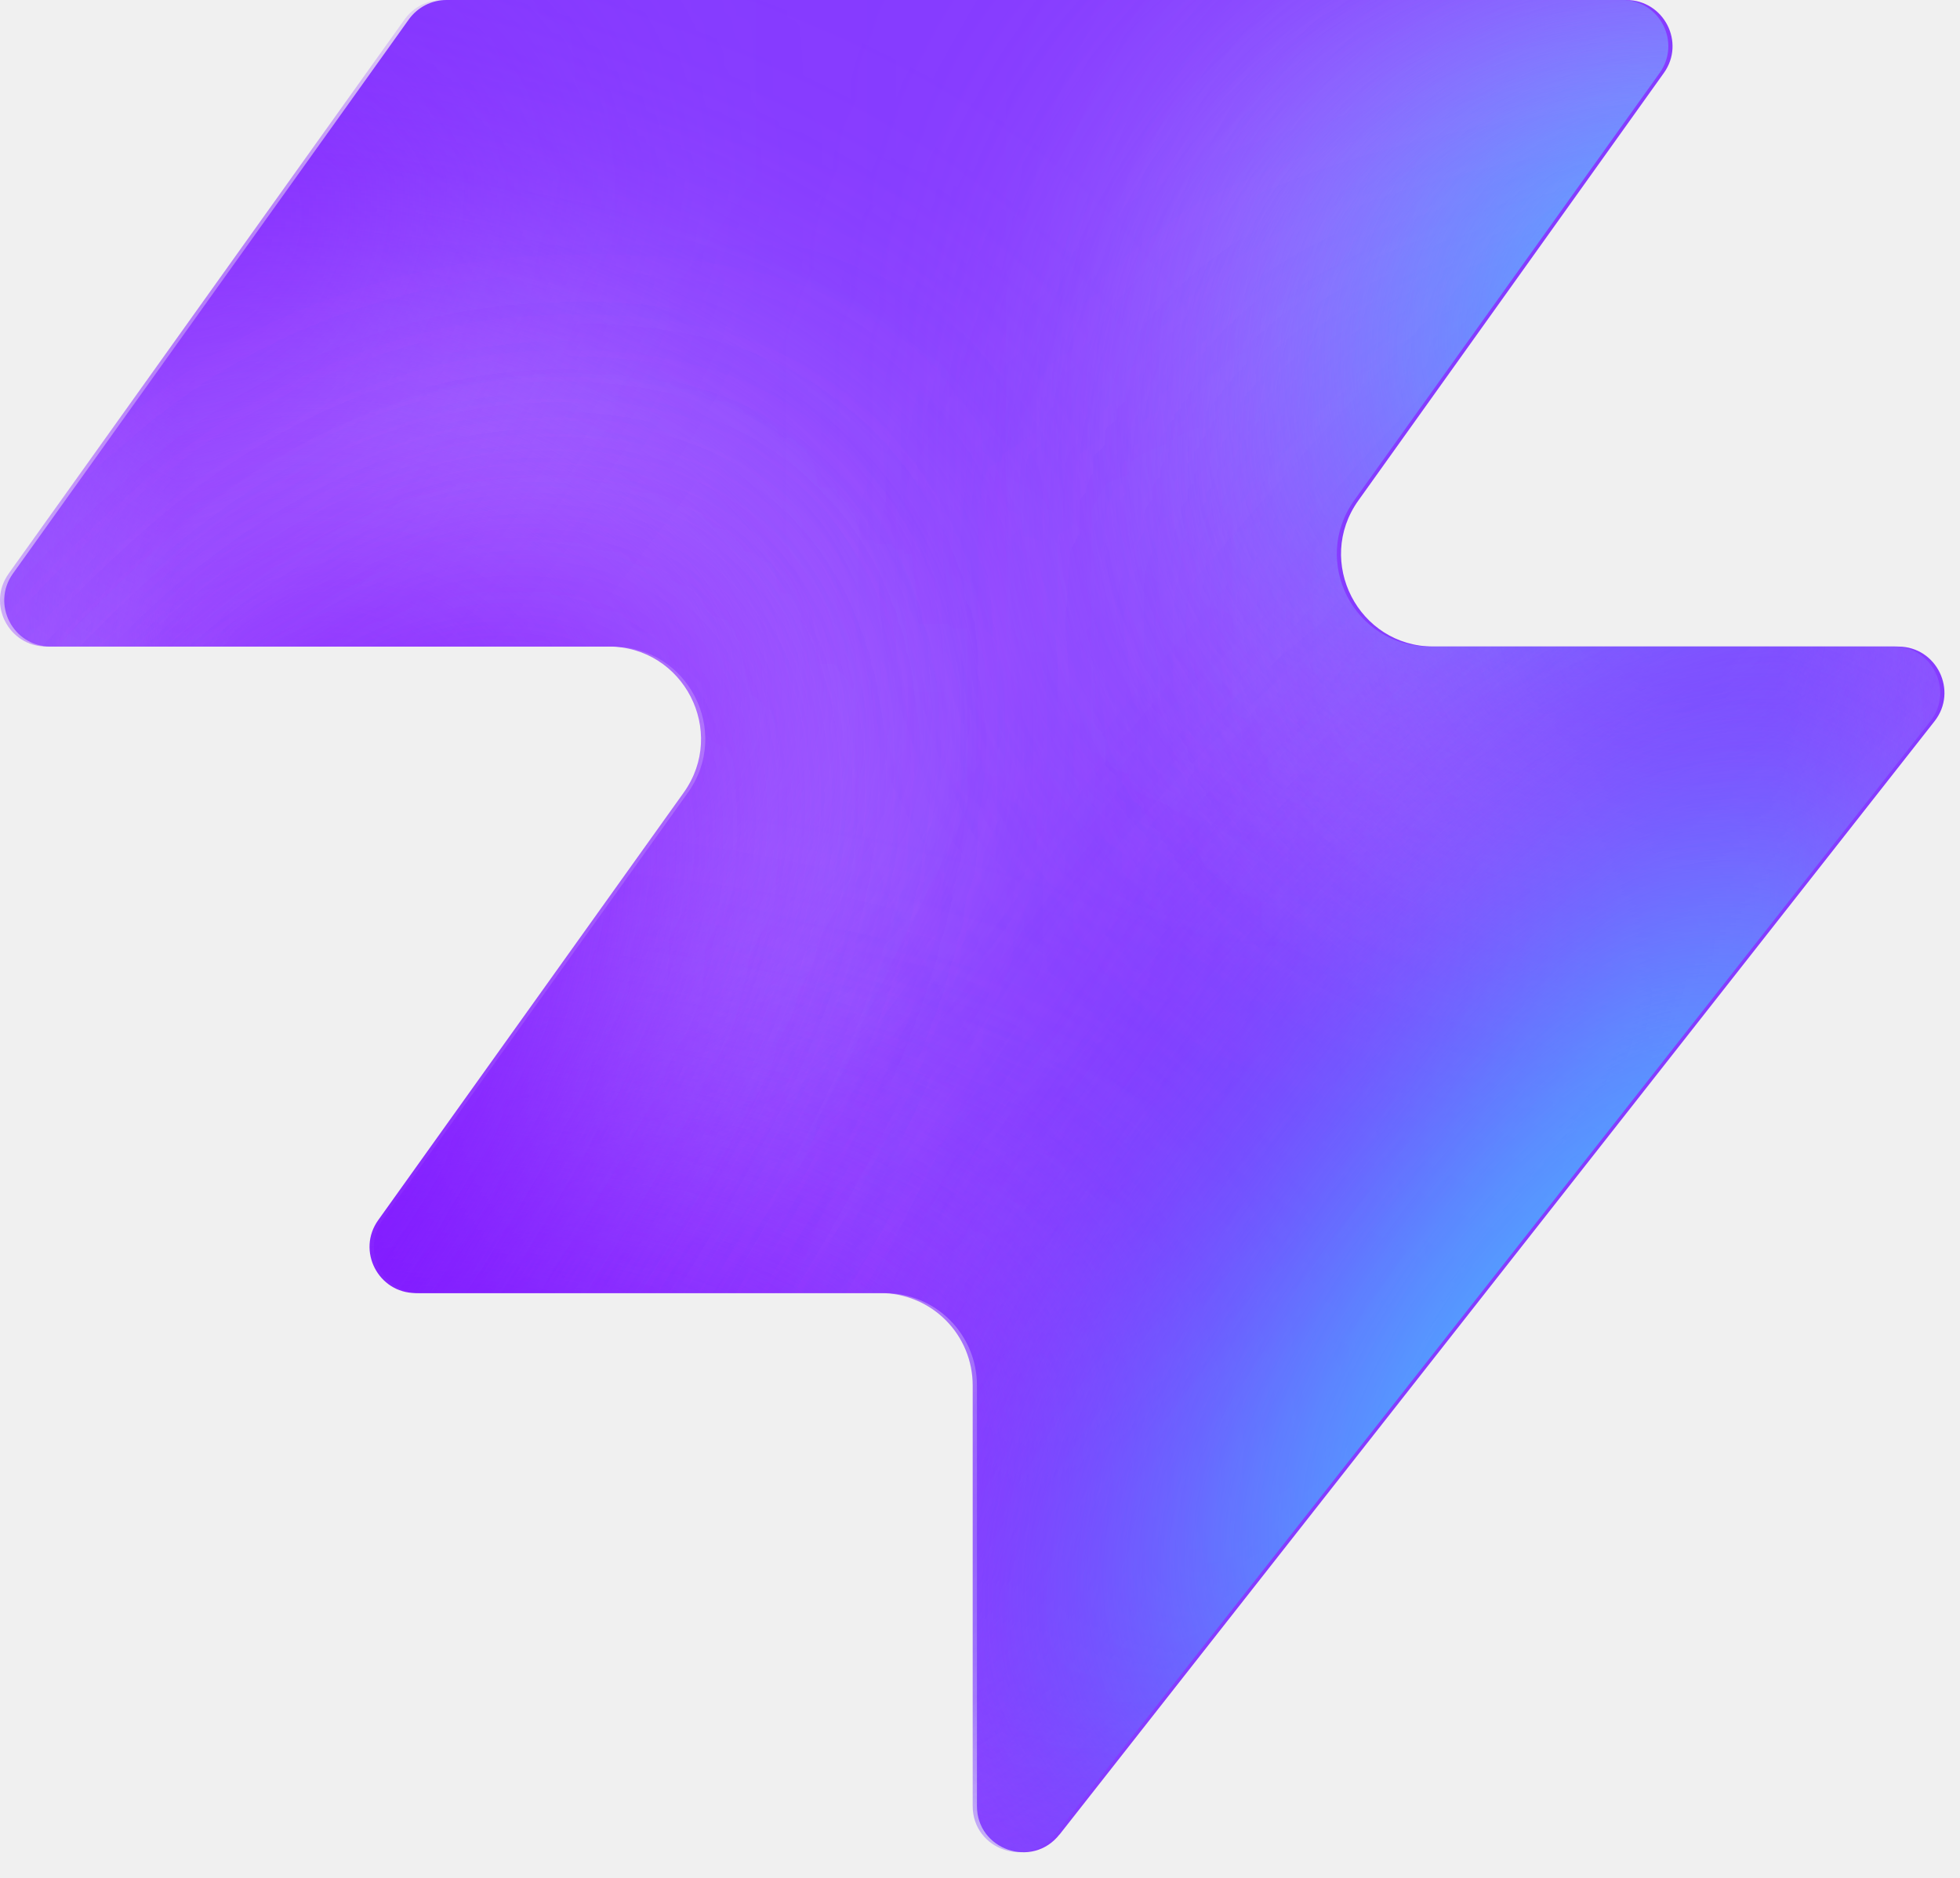
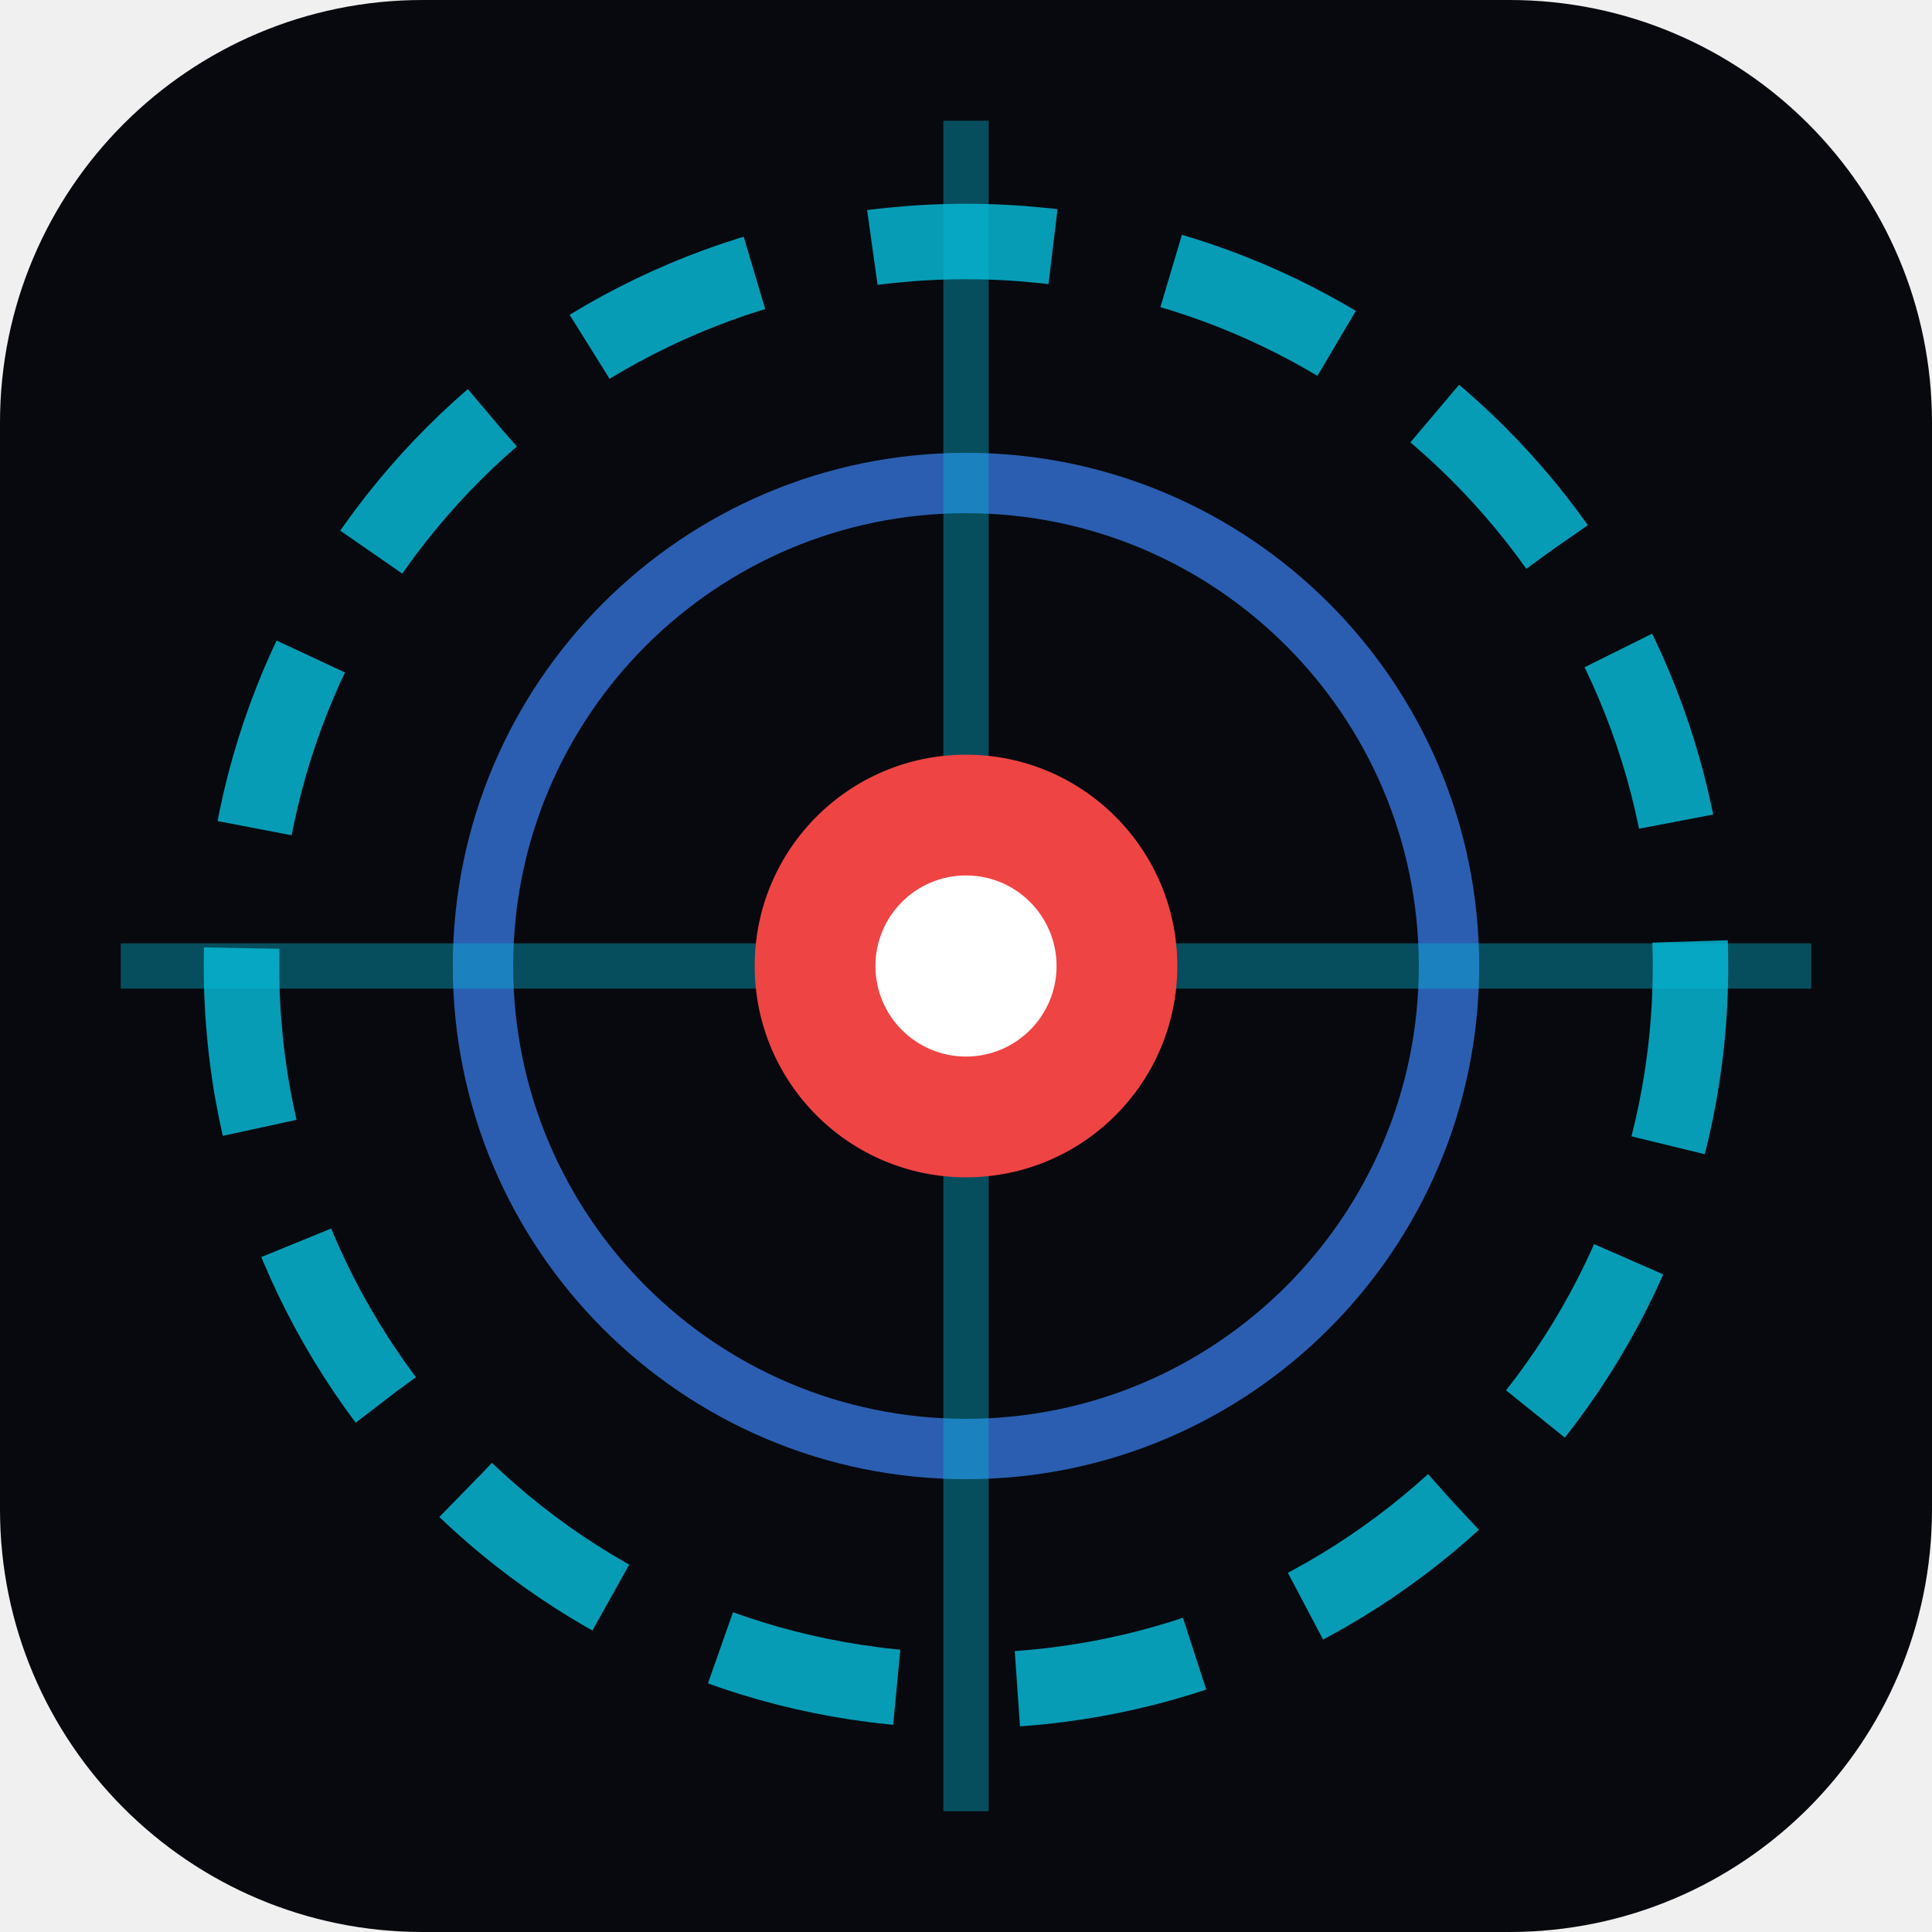
- <svg xmlns="http://www.w3.org/2000/svg" width="48" height="46" fill="none" viewBox="0 0 48 46">
-   <path fill="#863bff" d="M25.946 44.938c-.664.845-2.021.375-2.021-.698V33.937a2.26 2.26 0 0 0-2.262-2.262H10.287c-.92 0-1.456-1.04-.92-1.788l7.48-10.471c1.07-1.497 0-3.578-1.842-3.578H1.237c-.92 0-1.456-1.04-.92-1.788L10.013.474c.214-.297.556-.474.92-.474h28.894c.92 0 1.456 1.04.92 1.788l-7.48 10.471c-1.07 1.498 0 3.579 1.842 3.579h11.377c.943 0 1.473 1.088.89 1.83L25.947 44.94z" style="fill:#863bff;fill:color(display-p3 .525 .23 1);fill-opacity:1" />
-   <mask id="a" width="48" height="46" x="0" y="0" maskUnits="userSpaceOnUse" style="mask-type:alpha">
-     <path fill="#000" d="M25.842 44.938c-.664.844-2.021.375-2.021-.698V33.937a2.26 2.26 0 0 0-2.262-2.262H10.183c-.92 0-1.456-1.04-.92-1.788l7.48-10.471c1.07-1.498 0-3.579-1.842-3.579H1.133c-.92 0-1.456-1.04-.92-1.787L9.91.473c.214-.297.556-.474.92-.474h28.894c.92 0 1.456 1.04.92 1.788l-7.48 10.471c-1.07 1.498 0 3.578 1.842 3.578h11.377c.943 0 1.473 1.088.89 1.832L25.843 44.94z" style="fill:#000;fill-opacity:1" />
-   </mask>
-   <g mask="url(#a)">
-     <g filter="url(#b)">
-       <ellipse cx="5.508" cy="14.704" fill="#ede6ff" rx="5.508" ry="14.704" style="fill:#ede6ff;fill:color(display-p3 .927 .903 1);fill-opacity:1" transform="matrix(.00324 1 1 -.00324 -4.47 31.516)" />
-     </g>
-     <g filter="url(#c)">
-       <ellipse cx="10.399" cy="29.851" fill="#ede6ff" rx="10.399" ry="29.851" style="fill:#ede6ff;fill:color(display-p3 .927 .903 1);fill-opacity:1" transform="matrix(.00324 1 1 -.00324 -39.328 7.883)" />
-     </g>
-     <g filter="url(#d)">
-       <ellipse cx="5.508" cy="30.487" fill="#7e14ff" rx="5.508" ry="30.487" style="fill:#7e14ff;fill:color(display-p3 .492 .077 1);fill-opacity:1" transform="rotate(89.814 -25.913 -14.639)scale(1 -1)" />
-     </g>
-     <g filter="url(#e)">
-       <ellipse cx="5.508" cy="30.599" fill="#7e14ff" rx="5.508" ry="30.599" style="fill:#7e14ff;fill:color(display-p3 .492 .077 1);fill-opacity:1" transform="rotate(89.814 -32.644 -3.334)scale(1 -1)" />
-     </g>
-     <g filter="url(#f)">
-       <ellipse cx="5.508" cy="30.599" fill="#7e14ff" rx="5.508" ry="30.599" style="fill:#7e14ff;fill:color(display-p3 .492 .077 1);fill-opacity:1" transform="matrix(.00324 1 1 -.00324 -34.34 30.47)" />
-     </g>
-     <g filter="url(#g)">
-       <ellipse cx="14.072" cy="22.078" fill="#ede6ff" rx="14.072" ry="22.078" style="fill:#ede6ff;fill:color(display-p3 .927 .903 1);fill-opacity:1" transform="rotate(93.35 24.506 48.493)scale(-1 1)" />
-     </g>
-     <g filter="url(#h)">
-       <ellipse cx="3.47" cy="21.501" fill="#7e14ff" rx="3.47" ry="21.501" style="fill:#7e14ff;fill:color(display-p3 .492 .077 1);fill-opacity:1" transform="rotate(89.009 28.708 47.59)scale(-1 1)" />
-     </g>
-     <g filter="url(#i)">
-       <ellipse cx="3.47" cy="21.501" fill="#7e14ff" rx="3.47" ry="21.501" style="fill:#7e14ff;fill:color(display-p3 .492 .077 1);fill-opacity:1" transform="rotate(89.009 28.708 47.59)scale(-1 1)" />
-     </g>
-     <g filter="url(#j)">
-       <ellipse cx=".387" cy="8.972" fill="#7e14ff" rx="4.407" ry="29.108" style="fill:#7e14ff;fill:color(display-p3 .492 .077 1);fill-opacity:1" transform="rotate(39.51 .387 8.972)" />
-     </g>
-     <g filter="url(#k)">
-       <ellipse cx="47.523" cy="-6.092" fill="#7e14ff" rx="4.407" ry="29.108" style="fill:#7e14ff;fill:color(display-p3 .492 .077 1);fill-opacity:1" transform="rotate(37.892 47.523 -6.092)" />
-     </g>
-     <g filter="url(#l)">
-       <ellipse cx="41.412" cy="6.333" fill="#47bfff" rx="5.971" ry="9.665" style="fill:#47bfff;fill:color(display-p3 .28 .748 1);fill-opacity:1" transform="rotate(37.892 41.412 6.333)" />
-     </g>
-     <g filter="url(#m)">
-       <ellipse cx="-1.879" cy="38.332" fill="#7e14ff" rx="4.407" ry="29.108" style="fill:#7e14ff;fill:color(display-p3 .492 .077 1);fill-opacity:1" transform="rotate(37.892 -1.88 38.332)" />
-     </g>
-     <g filter="url(#n)">
-       <ellipse cx="-1.879" cy="38.332" fill="#7e14ff" rx="4.407" ry="29.108" style="fill:#7e14ff;fill:color(display-p3 .492 .077 1);fill-opacity:1" transform="rotate(37.892 -1.88 38.332)" />
-     </g>
-     <g filter="url(#o)">
-       <ellipse cx="35.651" cy="29.907" fill="#7e14ff" rx="4.407" ry="29.108" style="fill:#7e14ff;fill:color(display-p3 .492 .077 1);fill-opacity:1" transform="rotate(37.892 35.651 29.907)" />
-     </g>
-     <g filter="url(#p)">
-       <ellipse cx="38.418" cy="32.4" fill="#47bfff" rx="5.971" ry="15.297" style="fill:#47bfff;fill:color(display-p3 .28 .748 1);fill-opacity:1" transform="rotate(37.892 38.418 32.4)" />
-     </g>
-   </g>
-   <defs>
-     <filter id="b" width="60.045" height="41.654" x="-19.77" y="16.149" color-interpolation-filters="sRGB" filterUnits="userSpaceOnUse">
-       <feFlood flood-opacity="0" result="BackgroundImageFix" />
-       <feBlend in="SourceGraphic" in2="BackgroundImageFix" result="shape" />
-       <feGaussianBlur result="effect1_foregroundBlur_2002_17158" stdDeviation="7.659" />
-     </filter>
-     <filter id="c" width="90.34" height="51.437" x="-54.613" y="-7.533" color-interpolation-filters="sRGB" filterUnits="userSpaceOnUse">
-       <feFlood flood-opacity="0" result="BackgroundImageFix" />
-       <feBlend in="SourceGraphic" in2="BackgroundImageFix" result="shape" />
-       <feGaussianBlur result="effect1_foregroundBlur_2002_17158" stdDeviation="7.659" />
-     </filter>
-     <filter id="d" width="79.355" height="29.4" x="-49.64" y="2.03" color-interpolation-filters="sRGB" filterUnits="userSpaceOnUse">
-       <feFlood flood-opacity="0" result="BackgroundImageFix" />
-       <feBlend in="SourceGraphic" in2="BackgroundImageFix" result="shape" />
-       <feGaussianBlur result="effect1_foregroundBlur_2002_17158" stdDeviation="4.596" />
-     </filter>
-     <filter id="e" width="79.579" height="29.4" x="-45.045" y="20.029" color-interpolation-filters="sRGB" filterUnits="userSpaceOnUse">
-       <feFlood flood-opacity="0" result="BackgroundImageFix" />
-       <feBlend in="SourceGraphic" in2="BackgroundImageFix" result="shape" />
-       <feGaussianBlur result="effect1_foregroundBlur_2002_17158" stdDeviation="4.596" />
-     </filter>
-     <filter id="f" width="79.579" height="29.4" x="-43.513" y="21.178" color-interpolation-filters="sRGB" filterUnits="userSpaceOnUse">
-       <feFlood flood-opacity="0" result="BackgroundImageFix" />
-       <feBlend in="SourceGraphic" in2="BackgroundImageFix" result="shape" />
-       <feGaussianBlur result="effect1_foregroundBlur_2002_17158" stdDeviation="4.596" />
-     </filter>
-     <filter id="g" width="74.749" height="58.852" x="15.756" y="-17.901" color-interpolation-filters="sRGB" filterUnits="userSpaceOnUse">
-       <feFlood flood-opacity="0" result="BackgroundImageFix" />
-       <feBlend in="SourceGraphic" in2="BackgroundImageFix" result="shape" />
-       <feGaussianBlur result="effect1_foregroundBlur_2002_17158" stdDeviation="7.659" />
-     </filter>
-     <filter id="h" width="61.377" height="25.362" x="23.548" y="2.284" color-interpolation-filters="sRGB" filterUnits="userSpaceOnUse">
-       <feFlood flood-opacity="0" result="BackgroundImageFix" />
-       <feBlend in="SourceGraphic" in2="BackgroundImageFix" result="shape" />
-       <feGaussianBlur result="effect1_foregroundBlur_2002_17158" stdDeviation="4.596" />
-     </filter>
-     <filter id="i" width="61.377" height="25.362" x="23.548" y="2.284" color-interpolation-filters="sRGB" filterUnits="userSpaceOnUse">
-       <feFlood flood-opacity="0" result="BackgroundImageFix" />
-       <feBlend in="SourceGraphic" in2="BackgroundImageFix" result="shape" />
-       <feGaussianBlur result="effect1_foregroundBlur_2002_17158" stdDeviation="4.596" />
-     </filter>
-     <filter id="j" width="56.045" height="63.649" x="-27.636" y="-22.853" color-interpolation-filters="sRGB" filterUnits="userSpaceOnUse">
-       <feFlood flood-opacity="0" result="BackgroundImageFix" />
-       <feBlend in="SourceGraphic" in2="BackgroundImageFix" result="shape" />
-       <feGaussianBlur result="effect1_foregroundBlur_2002_17158" stdDeviation="4.596" />
-     </filter>
-     <filter id="k" width="54.814" height="64.646" x="20.116" y="-38.415" color-interpolation-filters="sRGB" filterUnits="userSpaceOnUse">
-       <feFlood flood-opacity="0" result="BackgroundImageFix" />
-       <feBlend in="SourceGraphic" in2="BackgroundImageFix" result="shape" />
-       <feGaussianBlur result="effect1_foregroundBlur_2002_17158" stdDeviation="4.596" />
-     </filter>
-     <filter id="l" width="33.541" height="35.313" x="24.641" y="-11.323" color-interpolation-filters="sRGB" filterUnits="userSpaceOnUse">
-       <feFlood flood-opacity="0" result="BackgroundImageFix" />
-       <feBlend in="SourceGraphic" in2="BackgroundImageFix" result="shape" />
-       <feGaussianBlur result="effect1_foregroundBlur_2002_17158" stdDeviation="4.596" />
-     </filter>
-     <filter id="m" width="54.814" height="64.646" x="-29.286" y="6.009" color-interpolation-filters="sRGB" filterUnits="userSpaceOnUse">
-       <feFlood flood-opacity="0" result="BackgroundImageFix" />
-       <feBlend in="SourceGraphic" in2="BackgroundImageFix" result="shape" />
-       <feGaussianBlur result="effect1_foregroundBlur_2002_17158" stdDeviation="4.596" />
-     </filter>
-     <filter id="n" width="54.814" height="64.646" x="-29.286" y="6.009" color-interpolation-filters="sRGB" filterUnits="userSpaceOnUse">
-       <feFlood flood-opacity="0" result="BackgroundImageFix" />
-       <feBlend in="SourceGraphic" in2="BackgroundImageFix" result="shape" />
-       <feGaussianBlur result="effect1_foregroundBlur_2002_17158" stdDeviation="4.596" />
-     </filter>
-     <filter id="o" width="54.814" height="64.646" x="8.244" y="-2.416" color-interpolation-filters="sRGB" filterUnits="userSpaceOnUse">
-       <feFlood flood-opacity="0" result="BackgroundImageFix" />
-       <feBlend in="SourceGraphic" in2="BackgroundImageFix" result="shape" />
-       <feGaussianBlur result="effect1_foregroundBlur_2002_17158" stdDeviation="4.596" />
-     </filter>
-     <filter id="p" width="39.409" height="43.623" x="18.713" y="10.588" color-interpolation-filters="sRGB" filterUnits="userSpaceOnUse">
-       <feFlood flood-opacity="0" result="BackgroundImageFix" />
-       <feBlend in="SourceGraphic" in2="BackgroundImageFix" result="shape" />
-       <feGaussianBlur result="effect1_foregroundBlur_2002_17158" stdDeviation="4.596" />
-     </filter>
-   </defs>
+ <svg xmlns="http://www.w3.org/2000/svg" viewBox="0 0 64 64" fill="none">
+   <rect width="64" height="64" rx="14" fill="#07090e" />
+   <circle cx="32" cy="32" r="24" stroke="#06b6d4" stroke-width="2.5" stroke-dasharray="6 4" opacity="0.85" />
+   <circle cx="32" cy="32" r="16" stroke="#3b82f6" stroke-width="2" opacity="0.7" />
+   <line x1="32" y1="4" x2="32" y2="60" stroke="#06b6d4" stroke-width="1.5" opacity="0.4" />
+   <line x1="4" y1="32" x2="60" y2="32" stroke="#06b6d4" stroke-width="1.5" opacity="0.4" />
+   <circle cx="32" cy="32" r="7" fill="#ef4444" />
+   <circle cx="32" cy="32" r="3" fill="#ffffff" />
</svg>
